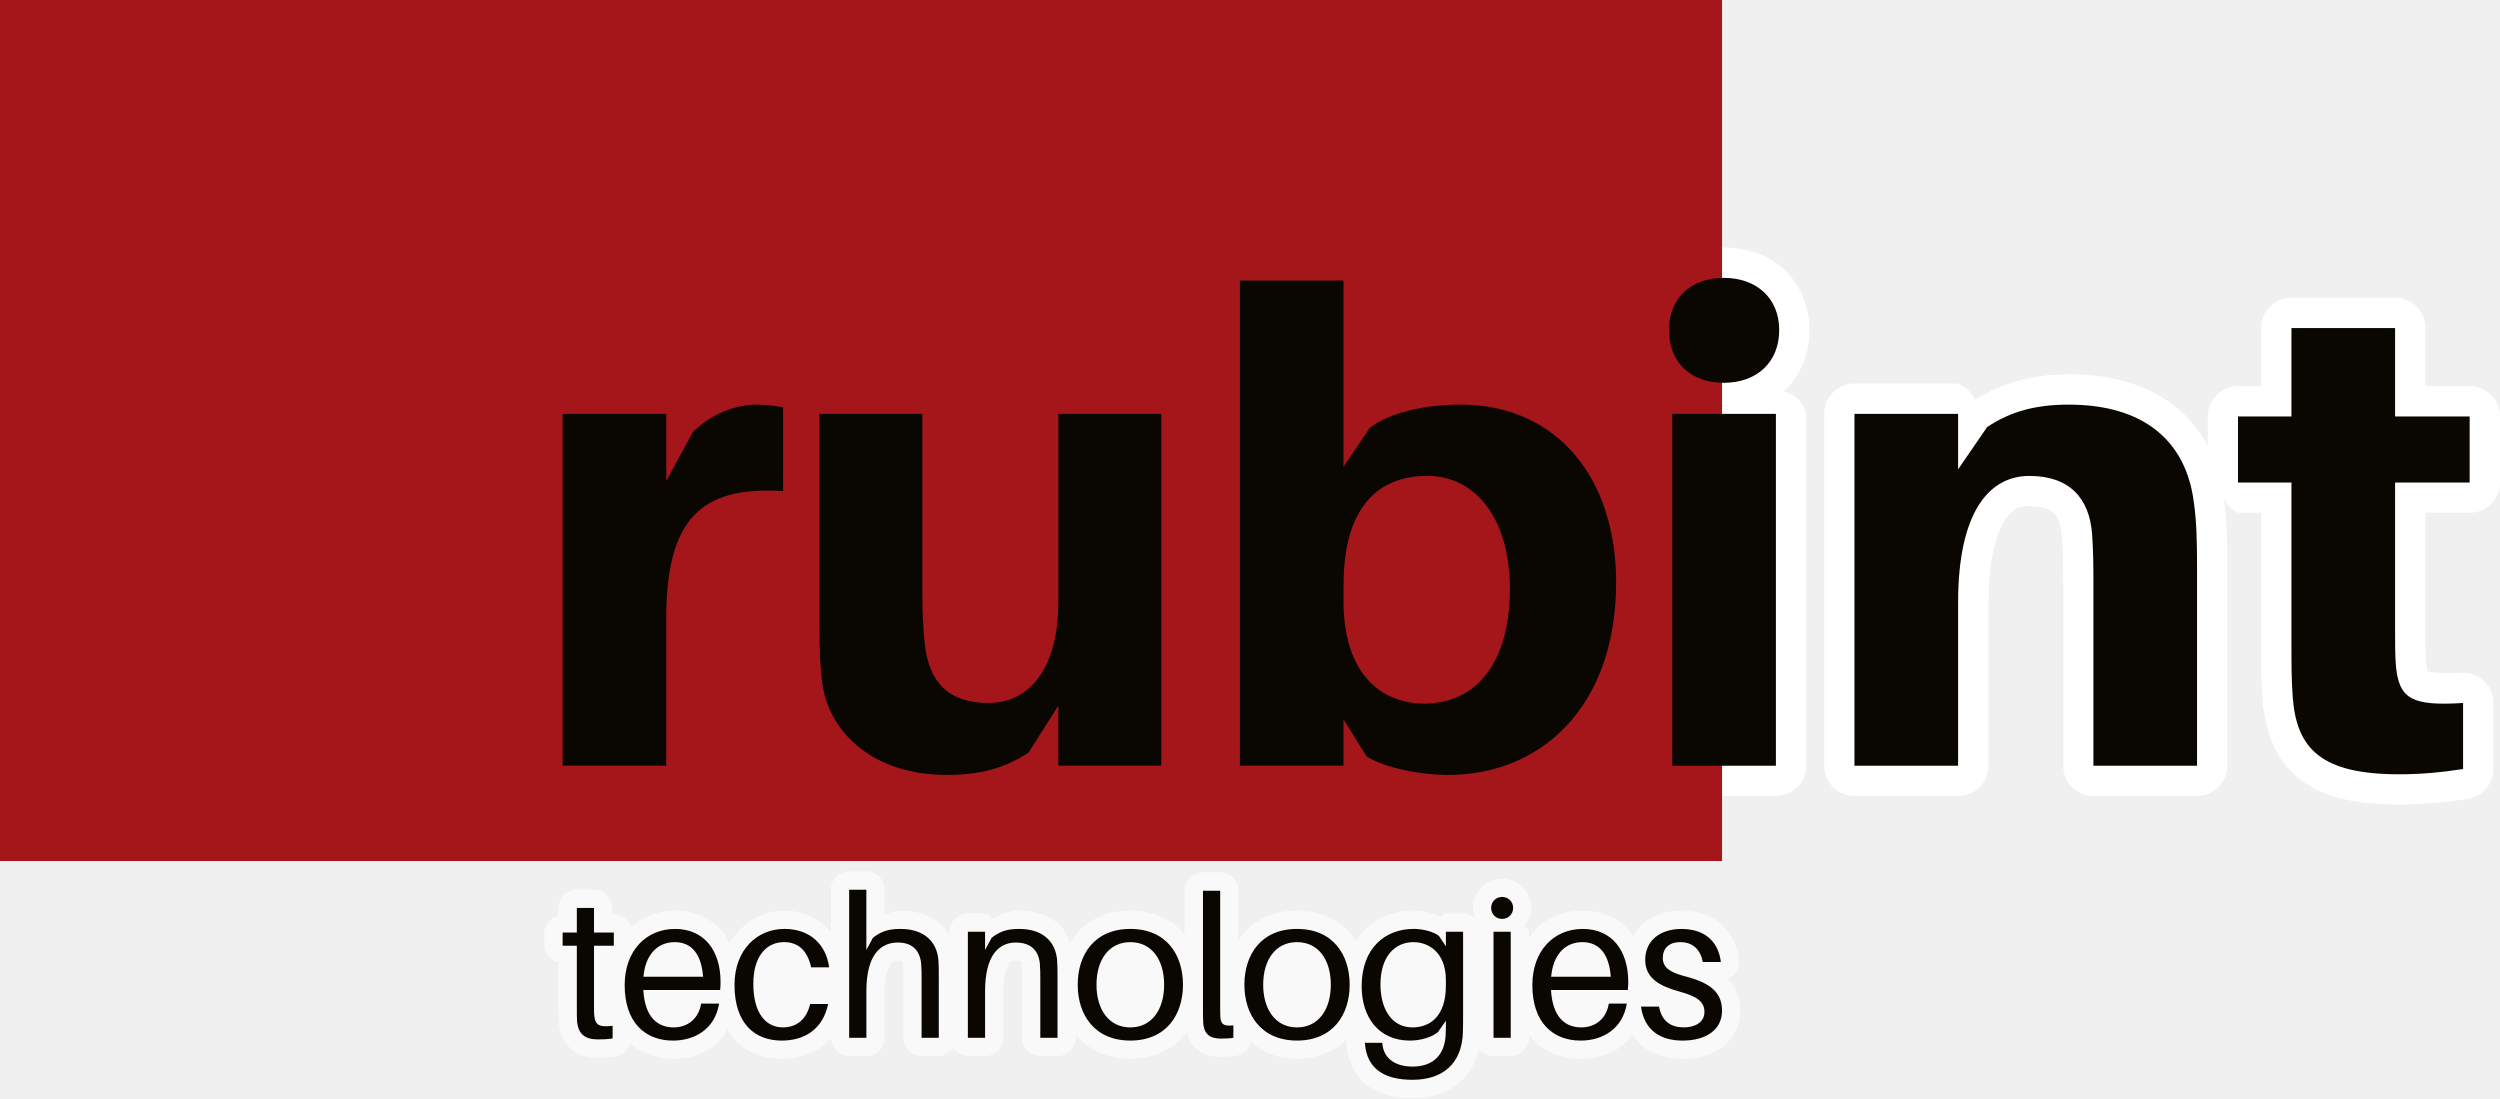
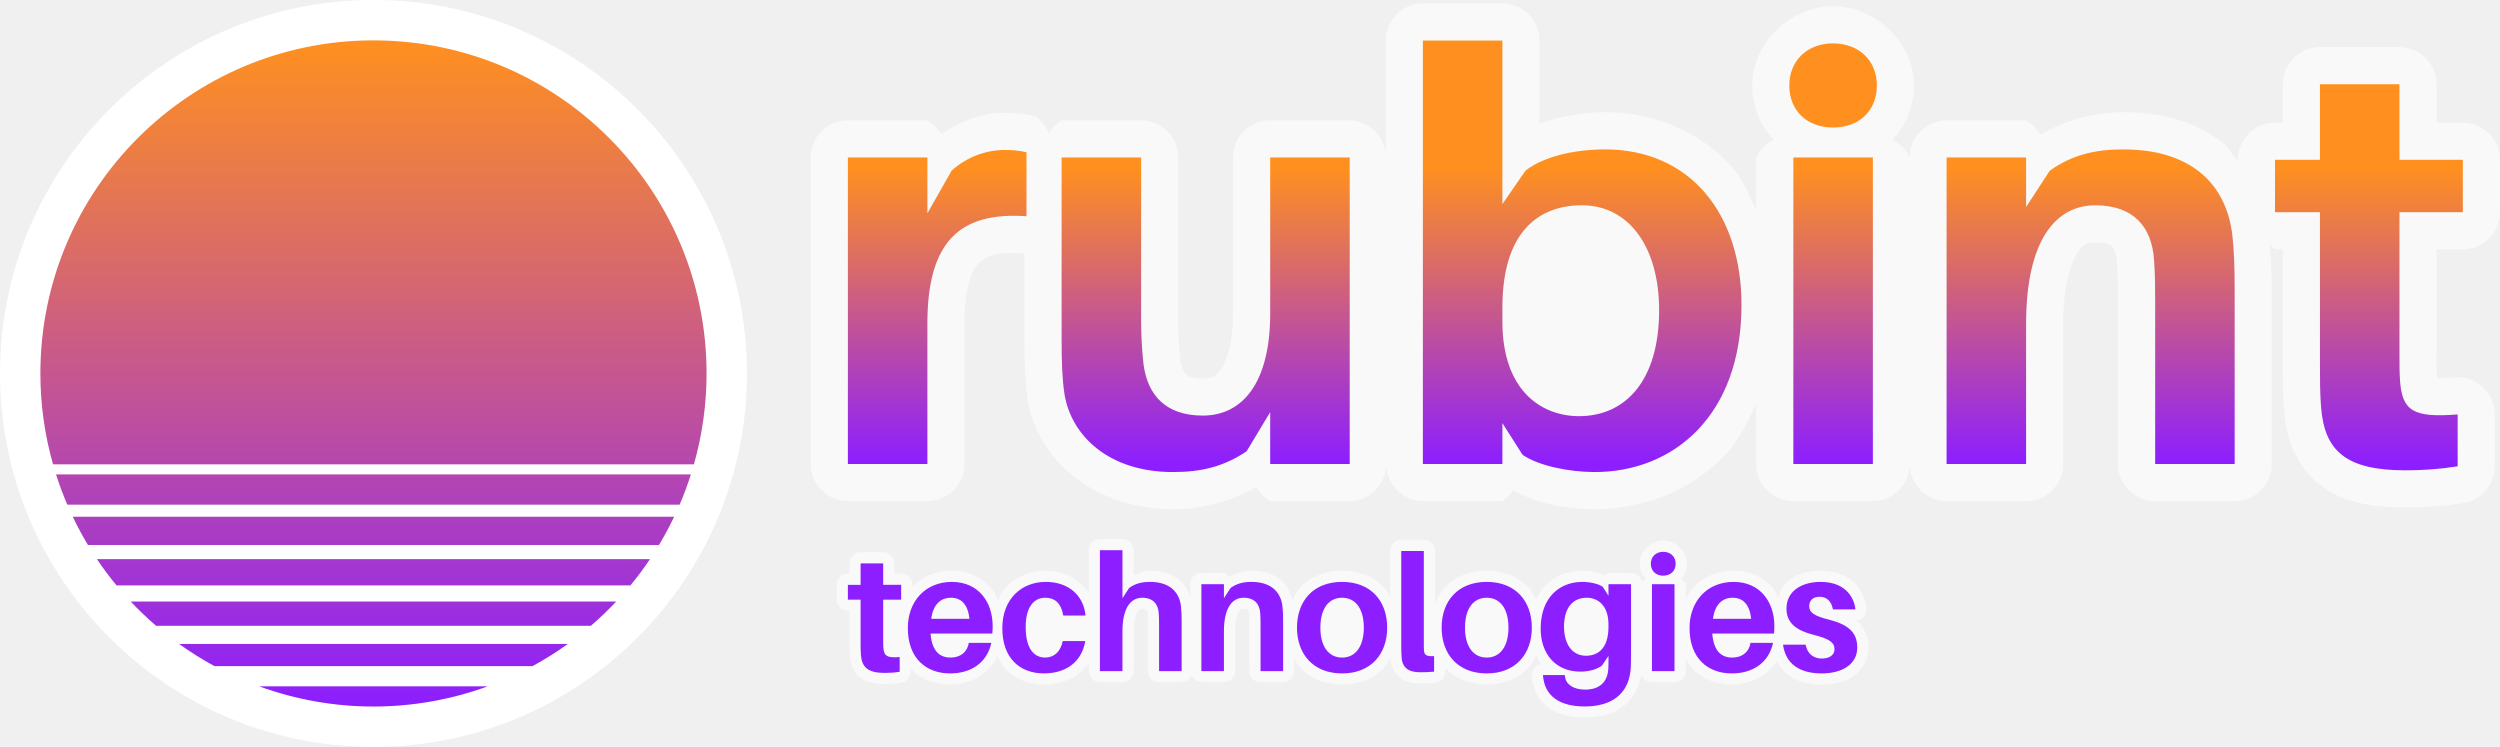
- <svg xmlns="http://www.w3.org/2000/svg" width="115.233mm" height="50.617mm" viewBox="0 0 115.233 50.617" version="1.1" id="svg1" xml:space="preserve">
+ <svg xmlns="http://www.w3.org/2000/svg" xmlns:xlink="http://www.w3.org/1999/xlink" width="123.84mm" height="37mm" viewBox="0 0 123.84 37" version="1.1" id="svg1" xml:space="preserve">
  <defs id="defs1">
+     <rect x="65.435" y="-239.176" width="399.378" height="204.202" id="rect1" />
    <rect x="320.068" y="585.442" width="265.051" height="42.072" id="rect57482" />
    <rect x="276.438" y="273.692" width="364.312" height="151.308" id="rect3509" />
+     <rect x="65.435" y="-239.176" width="399.378" height="204.202" id="rect3" />
+     <linearGradient xlink:href="#linearGradient9" id="linearGradient10" x1="123.758" y1="137.346" x2="123.758" y2="116.368" gradientUnits="userSpaceOnUse" gradientTransform="translate(98.24211,-14.96508)" />
+     <linearGradient id="linearGradient9">
+       <stop style="stop-color:#8c1eff;stop-opacity:1;" offset="0" id="stop9" />
+       <stop style="stop-color:#ff901f;stop-opacity:1;" offset="0.7" id="stop10" />
+     </linearGradient>
+     <linearGradient id="linearGradient13">
+       <stop style="stop-color:#8c1eff;stop-opacity:1;" offset="0" id="stop13" />
+       <stop style="stop-color:#ff901f;stop-opacity:1;" offset="1" id="stop14" />
+     </linearGradient>
+     <linearGradient xlink:href="#linearGradient13" id="linearGradient1" gradientUnits="userSpaceOnUse" gradientTransform="translate(98.24229,-14.96523)" x1="69.805" y1="149.362" x2="69.805" y2="116.362" />
  </defs>
-   <g id="layer1" transform="translate(-47.85691,-123.5448)">
-     <path id="rect4" style="opacity:1;fill:#f9f9f9;fill-opacity:1;stroke-width:0.201" d="m 86.997,163.711 c -0.465,-4e-5 -0.844,0.379 -0.844,0.844 v 1.941 c -0.522,-0.586 -1.262,-0.979 -2.145,-0.979 -1.042,0 -1.963,0.594 -2.535,1.502 -0.078,-0.177 -0.164,-0.355 -0.297,-0.516 -0.514,-0.623 -1.316,-0.987 -2.203,-0.987 -0.767,0 -1.477,0.282 -2.029,0.762 -0.108,-0.342 -0.416,-0.595 -0.793,-0.595 h -0.07 v -0.291 c -3.1e-4,-0.465 -0.379,-0.843 -0.844,-0.843 h -0.793 c -0.465,-4e-5 -0.844,0.379 -0.844,0.843 v 0.367 c -0.357,0.085 -0.632,0.383 -0.654,0.76 a 0.149,0.149 0 0 0 0,0.008 v 0.61 a 0.149,0.149 0 0 0 0,0.008 c 0.022,0.377 0.297,0.675 0.654,0.76 v 2.082 c 0,0.273 -8.38e-4,0.473 0.012,0.658 -3e-6,0.002 -4e-6,0.002 0,0.004 v 0.006 a 0.149,0.149 0 0 0 0,0.006 c 0.034,0.443 0.191,0.912 0.562,1.232 0.368,0.318 0.828,0.404 1.248,0.404 0.246,0 0.514,-0.01 0.805,-0.057 0.327,-0.052 0.577,-0.291 0.668,-0.595 0.551,0.47 1.253,0.707 1.977,0.707 0.649,0 1.313,-0.167 1.867,-0.571 0.283,-0.206 0.488,-0.495 0.664,-0.807 0.084,0.174 0.176,0.348 0.316,0.498 0.57,0.61 1.373,0.879 2.17,0.879 0.688,0 1.358,-0.18 1.899,-0.59 0.137,-0.104 0.259,-0.225 0.371,-0.355 0.016,0.451 0.383,0.816 0.838,0.816 h 0.795 c 0.464,-3.2e-4 0.844,-0.379 0.844,-0.843 v -2.149 c 0,-0.725 0.156,-1.105 0.256,-1.24 0.058,-0.078 0.093,-0.108 0.133,-0.127 0.039,-0.018 0.097,-0.029 0.199,-0.032 0.11,-0.003 0.166,0.009 0.186,0.015 0.007,0.002 0.01,0.003 0.01,0.003 h 5.17e-4 v 5.2e-4 5.1e-4 c 8.03e-4,0.001 0.003,0.005 0.008,0.01 l 5.17e-4,5.2e-4 c 0.004,0.007 0.038,0.059 0.049,0.191 0.015,0.211 0.015,0.385 0.015,0.633 v 2.693 c 3.1e-4,0.465 0.379,0.843 0.844,0.843 h 0.793 a 0.149,0.149 0 0 0 0.006,0 c 0.281,-0.011 0.516,-0.167 0.662,-0.389 0.146,0.222 0.382,0.378 0.664,0.389 a 0.149,0.149 0 0 0 0.006,0 h 0.793 c 0.464,-3.2e-4 0.843,-0.379 0.843,-0.843 v -2.149 c 0,-0.725 0.158,-1.113 0.258,-1.25 0.058,-0.08 0.093,-0.11 0.127,-0.125 0.034,-0.015 0.084,-0.023 0.181,-0.023 0.114,0 0.175,0.013 0.202,0.022 0.027,0.009 0.016,0.005 0.029,0.018 0.002,0.002 0.033,0.039 0.045,0.181 0.015,0.211 0.016,0.384 0.016,0.633 v 2.693 c 3.09e-4,0.464 0.379,0.843 0.843,0.843 h 0.795 c 0.464,-3.2e-4 0.843,-0.379 0.843,-0.843 v -0.157 c 0.015,0.021 0.016,0.041 0.034,0.061 0.561,0.661 1.444,1.068 2.48,1.068 1.036,0 1.92,-0.409 2.48,-1.07 0.06,-0.071 0.078,-0.137 0.117,-0.211 0.081,0.333 0.22,0.649 0.492,0.861 0.369,0.287 0.78,0.328 1.098,0.328 0.21,0 0.449,-0.007 0.697,-0.046 0.341,-0.055 0.595,-0.315 0.674,-0.639 0.545,0.471 1.267,0.777 2.123,0.777 0.952,0 1.762,-0.355 2.324,-0.924 -0.025,0.082 -0.038,0.167 -0.037,0.256 a 0.149,0.149 0 0 0 0,0.014 l 0.01,0.093 c 0.069,0.69 0.377,1.351 0.937,1.778 0.557,0.425 1.275,0.592 2.088,0.592 0.857,0 1.658,-0.237 2.246,-0.779 0.423,-0.39 0.695,-0.914 0.828,-1.504 0.154,0.205 0.387,0.346 0.662,0.346 h 0.793 c 0.465,4e-5 0.844,-0.379 0.844,-0.843 v -0.166 c 0.053,0.083 0.1,0.168 0.17,0.242 0.573,0.611 1.383,0.897 2.205,0.897 0.649,0 1.313,-0.167 1.867,-0.571 0.204,-0.148 0.372,-0.341 0.526,-0.547 0.146,0.221 0.314,0.424 0.521,0.58 0.523,0.394 1.16,0.537 1.791,0.537 0.641,0 1.266,-0.133 1.783,-0.5 0.526,-0.373 0.877,-1.019 0.877,-1.727 0,-0.544 -0.202,-1.075 -0.563,-1.473 0.326,-0.143 0.544,-0.484 0.504,-0.861 a 0.149,0.149 0 0 0 0,-0.002 c -0.069,-0.612 -0.327,-1.206 -0.8,-1.631 -0.474,-0.426 -1.126,-0.641 -1.838,-0.641 -0.652,0 -1.277,0.172 -1.76,0.573 -0.214,0.177 -0.358,0.408 -0.476,0.652 -0.039,-0.082 -0.06,-0.157 -0.127,-0.238 -0.514,-0.623 -1.316,-0.987 -2.203,-0.987 -0.882,0 -1.71,0.348 -2.285,0.973 -0.077,0.084 -0.133,0.178 -0.192,0.271 v -0.271 a 0.149,0.149 0 0 0 -0.02,-0.074 c -0.046,-0.08 -0.124,-0.133 -0.193,-0.193 0.191,-0.233 0.325,-0.514 0.325,-0.83 0,-0.732 -0.623,-1.349 -1.352,-1.349 -0.729,0 -1.351,0.617 -1.351,1.349 0,0.165 0.04,0.322 0.098,0.469 -0.148,-0.129 -0.335,-0.215 -0.545,-0.215 h -0.793 a 0.149,0.149 0 0 0 -0.082,0.023 c -0.059,0.039 -0.101,0.096 -0.148,0.148 -0.415,-0.204 -0.843,-0.301 -1.264,-0.301 -0.82,0 -1.648,0.28 -2.263,0.891 -0.166,0.165 -0.281,0.362 -0.389,0.562 -0.062,-0.131 -0.132,-0.262 -0.238,-0.387 -0.561,-0.661 -1.443,-1.067 -2.478,-1.067 -1.035,0 -1.918,0.405 -2.479,1.067 -0.087,0.103 -0.153,0.216 -0.219,0.328 v -2.313 c 4e-5,-0.465 -0.379,-0.844 -0.844,-0.844 h -0.793 c -0.465,-4e-5 -0.844,0.379 -0.844,0.844 v 2.029 c -0.012,-0.015 -0.013,-0.03 -0.025,-0.045 -0.561,-0.661 -1.443,-1.067 -2.478,-1.067 -1.035,0 -1.919,0.405 -2.48,1.067 -0.126,0.149 -0.218,0.309 -0.297,0.473 -0.106,-0.35 -0.25,-0.69 -0.547,-0.944 -0.474,-0.405 -1.108,-0.596 -1.795,-0.596 -0.447,0 -0.865,0.189 -1.262,0.391 -0.073,-0.092 -0.141,-0.191 -0.246,-0.246 a 0.149,0.149 0 0 0 -0.07,-0.015 h -0.793 c -0.465,3.1e-4 -0.844,0.379 -0.844,0.844 v 0.213 c -0.118,-0.22 -0.265,-0.425 -0.461,-0.592 -0.474,-0.405 -1.108,-0.594 -1.795,-0.594 -0.281,0 -0.514,0.117 -0.732,0.213 v -1.176 c -3.1e-4,-0.464 -0.379,-0.844 -0.844,-0.844 z m 23.334,7.233 c 0.003,0.005 0.005,0.009 0.008,0.013 -0.007,0.004 -0.015,0.007 -0.022,0.012 0.004,-0.009 0.01,-0.016 0.014,-0.025 z" />
-     <path id="path1" style="font-weight:900;font-size:115px;line-height:1.25;font-family:Aileron;-inkscape-font-specification:'Aileron Heavy';white-space:pre;fill:#ffffff;fill-opacity:1;stroke-width:0.265" d="m 127.311,134.955 c -1.049,0 -2.059,0.343 -2.793,1.039 -0.733,0.696 -1.129,1.712 -1.129,2.762 0,1.059 0.389,2.083 1.123,2.785 0.019,0.019 0.049,0.023 0.068,0.041 a 1.396,1.396 0 0 0 -1.039,1.039 v 16.217 a 1.396,1.396 0 0 0 1.396,1.396 h 4.777 a 1.396,1.396 0 0 0 1.396,-1.396 v -16.217 a 1.396,1.396 0 0 0 -1.043,-1.043 c 0.014,-0.013 0.033,-0.017 0.047,-0.029 0.742,-0.697 1.148,-1.724 1.148,-2.793 0,-1.06 -0.411,-2.081 -1.152,-2.771 -0.741,-0.691 -1.752,-1.029 -2.801,-1.029 z m 26.168,2.312 a 1.396,1.396 0 0 0 -1.396,1.396 v 2.682 h -1.068 a 1.396,1.396 0 0 0 -1.396,1.396 v 1.367 c -0.376,-0.71 -0.879,-1.337 -1.51,-1.836 -1.27,-1.005 -2.955,-1.477 -4.883,-1.477 -1.631,0 -3.075,0.383 -4.355,1.184 a 1.396,1.396 0 0 0 -0.756,-0.756 h -4.779 a 1.396,1.396 0 0 0 -1.396,1.396 v 16.217 a 1.396,1.396 0 0 0 1.396,1.396 h 4.779 a 1.396,1.396 0 0 0 1.396,-1.396 v -7.516 c 0,-1.912 0.348,-3.13 0.725,-3.736 0.376,-0.606 0.641,-0.709 1.164,-0.709 0.669,0 0.945,0.152 1.121,0.324 0.176,0.172 0.333,0.474 0.377,1.061 0.056,0.753 0.057,1.539 0.057,2.148 v 8.428 a 1.396,1.396 0 0 0 1.396,1.396 h 4.777 a 1.396,1.396 0 0 0 1.396,-1.396 v -9.158 c 0,-1.303 -0.033,-2.239 -0.164,-3.152 a 1.396,1.396 0 0 0 0.654,0.654 h 1.068 v 6.057 c 0,0.912 -0.001,1.686 0.064,2.568 a 1.396,1.396 0 0 0 0.002,0.004 c 0.107,1.394 0.583,2.771 1.719,3.65 1.136,0.879 2.639,1.168 4.57,1.168 1.116,0 2.14,-0.099 3.166,-0.26 a 1.396,1.396 0 0 0 1.182,-1.379 v -3.043 a 1.396,1.396 0 0 0 -1.484,-1.393 c -1.091,0.068 -1.543,-0.067 -1.543,-0.053 -0.021,-0.069 -0.058,-0.201 -0.08,-0.48 v -0.006 c -0.024,-0.343 -0.027,-0.872 -0.027,-1.416 v -5.418 h 2.043 a 1.396,1.396 0 0 0 1.396,-1.396 v -3.043 a 1.396,1.396 0 0 0 -1.396,-1.396 h -2.043 v -2.682 a 1.396,1.396 0 0 0 -1.396,-1.396 z m -3.123,9.193 c 0.001,0.009 0.001,0.021 0,0.018 -7.5e-4,-0.005 7.5e-4,-0.013 0,-0.018 z" />
-     <rect style="fill:#a4161a;fill-opacity:1;stroke-width:0.265" id="rect2" width="79.375" height="39.688" x="47.857" y="123.545" />
-     <path d="m 82.735,142.194 c -0.943,0 -2.13,0.426 -2.951,1.278 l -1.217,2.252 v -3.104 h -4.777 v 16.218 h 4.777 v -6.785 c 0,-4.594 1.613,-6.116 5.386,-5.872 v -3.864 c -0.365,-0.061 -0.7,-0.122 -1.217,-0.122 z" id="path1085" style="font-weight:900;font-size:115px;line-height:1.25;font-family:Aileron;-inkscape-font-specification:'Aileron Heavy';white-space:pre;fill:#0a0702;stroke-width:0.265" />
-     <path d="m 101.387,142.62 h -4.747 v 8.672 c 0,2.982 -1.278,4.655 -3.225,4.655 -1.856,0 -2.708,-0.974 -2.921,-2.617 -0.091,-0.822 -0.122,-1.704 -0.122,-2.221 v -8.489 h -4.747 v 9.524 c 0,1.308 0.03,2.191 0.152,3.012 0.365,2.221 2.373,4.108 5.72,4.108 1.521,0 2.678,-0.304 3.773,-1.035 l 1.369,-2.16 v 2.769 h 4.747 z" id="path1087" style="font-weight:900;font-size:115px;line-height:1.25;font-family:Aileron;-inkscape-font-specification:'Aileron Heavy';white-space:pre;fill:#0a0702;stroke-width:0.265" />
-     <path d="m 115.17,142.194 c -1.643,0 -3.256,0.365 -4.169,1.065 l -1.217,1.795 v -8.58 h -4.777 v 22.364 h 4.777 v -2.13 l 1.065,1.704 c 0.822,0.517 2.434,0.852 3.773,0.852 4.169,0 7.728,-3.043 7.728,-8.885 0,-4.777 -2.708,-8.185 -7.181,-8.185 z m -1.673,13.783 c -1.826,0 -3.712,-1.217 -3.712,-4.716 V 150.531 c 0,-3.712 1.673,-5.051 3.864,-5.051 2.252,0 3.803,2.008 3.803,5.203 0,3.53 -1.643,5.294 -3.956,5.294 z" id="path1089" style="font-weight:900;font-size:115px;line-height:1.25;font-family:Aileron;-inkscape-font-specification:'Aileron Heavy';white-space:pre;fill:#0a0702;stroke-width:0.265" />
-     <path id="path1091" style="font-weight:900;font-size:115px;line-height:1.25;font-family:Aileron;-inkscape-font-specification:'Aileron Heavy';white-space:pre;fill:#0a0702;stroke-width:0.265" d="m 127.31,136.352 c -1.521,0 -2.525,0.943 -2.525,2.404 0,1.491 1.004,2.434 2.525,2.434 1.521,0 2.556,-0.943 2.556,-2.434 0,-1.46 -1.035,-2.404 -2.556,-2.404 z m 26.167,2.313 v 4.077 h -2.464 v 3.043 h 2.464 v 7.455 c 0,0.913 8e-5,1.643 0.061,2.464 0.183,2.373 1.338,3.53 4.898,3.53 1.035,0 1.978,-0.091 2.952,-0.243 v -3.043 c -2.434,0.152 -2.982,-0.213 -3.104,-1.826 -0.03,-0.426 -0.03,-0.974 -0.03,-1.521 v -6.816 h 3.438 v -3.043 h -3.438 v -4.077 z m -10.254,3.53 c -1.521,0 -2.678,0.304 -3.773,1.035 l -1.338,1.948 v -2.556 h -4.777 v 16.218 h 4.777 v -7.516 c 0,-4.138 1.4,-5.842 3.286,-5.842 1.856,0 2.769,1.035 2.89,2.678 0.061,0.822 0.061,1.643 0.061,2.252 v 8.428 h 4.777 v -9.159 c 0,-1.308 -0.03,-2.191 -0.152,-3.012 -0.365,-2.83 -2.343,-4.473 -5.751,-4.473 z m -18.286,0.426 v 16.218 h 4.777 v -16.218 z" />
-     <path id="path1122" style="font-size:14px;line-height:1.25;font-family:Aileron;-inkscape-font-specification:Aileron;white-space:pre;fill:#0a0702;stroke-width:0.659" d="m 86.998,164.555 v 6.825 h 0.793 v -2.149 c 0,-1.669 0.646,-2.223 1.411,-2.241 0.756,-0.018 1.07,0.424 1.116,0.996 0.018,0.249 0.018,0.452 0.018,0.701 v 2.693 h 0.793 v -2.749 c 0,-0.397 3.13e-4,-0.59 -0.018,-0.839 -0.074,-0.858 -0.674,-1.43 -1.744,-1.43 -0.498,0 -0.858,0.083 -1.273,0.406 l -0.304,0.563 v -2.777 z m 16.308,0.046 v 5.405 c 0,0.267 -2.2e-4,0.479 0.009,0.645 0.028,0.618 0.369,0.766 0.83,0.766 0.184,0 0.387,-0.009 0.562,-0.037 v -0.572 c -0.434,0.046 -0.581,-0.055 -0.599,-0.369 -0.009,-0.157 -0.009,-0.314 -0.009,-0.461 v -5.377 z m 13.789,0.286 c -0.286,0 -0.507,0.221 -0.507,0.507 0,0.286 0.222,0.507 0.507,0.507 0.286,0 0.507,-0.222 0.507,-0.507 0,-0.286 -0.221,-0.507 -0.507,-0.507 z m -42.65,0.507 v 1.135 h -0.655 v 0.609 h 0.655 v 2.85 c 0,0.277 1.02e-4,0.48 0.009,0.609 0.046,0.609 0.36,0.858 0.968,0.858 0.221,0 0.443,-0.009 0.673,-0.046 v -0.581 c -0.618,0.074 -0.812,-0.028 -0.849,-0.498 -0.009,-0.129 -0.009,-0.212 -0.009,-0.378 V 167.138 h 0.913 v -0.609 h -0.913 v -1.135 z m 4.529,0.968 c -1.337,0 -2.324,1.006 -2.324,2.592 0,1.725 0.95,2.555 2.223,2.555 1.005,0 1.937,-0.526 2.131,-1.706 h -0.83 c -0.111,0.701 -0.627,1.098 -1.263,1.098 -0.719,0 -1.328,-0.434 -1.402,-1.725 h 3.542 c 0.018,-0.175 0.018,-0.304 0.018,-0.378 0,-1.43 -0.747,-2.436 -2.093,-2.436 z m 5.036,0 c -1.227,0 -2.297,0.932 -2.297,2.583 0,1.789 0.941,2.564 2.177,2.564 1.088,0 1.9,-0.553 2.14,-1.688 h -0.83 c -0.166,0.71 -0.618,1.079 -1.264,1.079 -0.729,0 -1.356,-0.59 -1.356,-2.011 0,-1.319 0.646,-1.919 1.411,-1.919 0.655,0 1.079,0.378 1.255,1.162 h 0.83 c -0.148,-1.07 -0.895,-1.771 -2.066,-1.771 z m 10.829,0 c -0.498,0 -0.858,0.083 -1.273,0.406 l -0.304,0.563 v -0.84 h -0.793 v 4.889 h 0.793 v -2.149 c 0,-1.669 0.646,-2.241 1.411,-2.241 0.756,0 1.07,0.424 1.116,0.996 0.018,0.249 0.019,0.452 0.019,0.701 v 2.693 h 0.793 v -2.749 c 0,-0.397 -2.04e-4,-0.59 -0.019,-0.839 -0.074,-0.858 -0.673,-1.43 -1.743,-1.43 z m 5.119,0 c -1.66,0 -2.426,1.19 -2.426,2.573 0,1.374 0.766,2.573 2.426,2.573 1.66,0 2.426,-1.199 2.426,-2.573 0,-1.384 -0.765,-2.573 -2.426,-2.573 z m 7.683,0 c -1.66,0 -2.426,1.19 -2.426,2.573 0,1.374 0.766,2.573 2.426,2.573 1.66,0 2.426,-1.199 2.426,-2.573 0,-1.384 -0.765,-2.573 -2.426,-2.573 z m 5.368,0 c -1.264,0 -2.389,0.84 -2.389,2.647 0,1.43 0.793,2.5 2.223,2.5 0.498,0 1.015,-0.157 1.291,-0.388 l 0.369,-0.526 v 0.083 c 0,0.148 2.1e-4,0.304 -0.009,0.535 -0.037,0.941 -0.563,1.494 -1.531,1.494 -0.839,0 -1.319,-0.415 -1.383,-1.014 l -0.009,-0.083 h -0.803 l 0.009,0.092 c 0.101,1.033 0.793,1.614 2.186,1.614 1.411,0 2.278,-0.756 2.324,-2.186 0.009,-0.267 0.009,-0.645 0.009,-0.95 v -3.69 h -0.793 v 0.673 l -0.322,-0.48 c -0.249,-0.203 -0.766,-0.323 -1.171,-0.323 z m 7.803,0 c -1.337,0 -2.324,1.006 -2.324,2.592 0,1.725 0.95,2.555 2.223,2.555 1.005,0 1.937,-0.526 2.131,-1.706 h -0.83 c -0.111,0.701 -0.627,1.098 -1.263,1.098 -0.719,0 -1.328,-0.434 -1.402,-1.725 h 3.542 c 0.018,-0.175 0.019,-0.304 0.019,-0.378 0,-1.43 -0.747,-2.436 -2.094,-2.436 z m 4.566,0 c -1.005,0 -1.688,0.535 -1.688,1.43 0,0.858 0.701,1.217 1.577,1.457 0.821,0.221 1.153,0.471 1.153,0.941 0,0.47 -0.425,0.71 -0.95,0.71 -0.563,0 -1.014,-0.249 -1.144,-0.959 h -0.83 c 0.148,1.107 0.913,1.568 1.918,1.568 1.033,0 1.817,-0.461 1.817,-1.383 0,-0.83 -0.535,-1.273 -1.66,-1.568 -0.664,-0.175 -1.07,-0.368 -1.07,-0.857 0,-0.424 0.258,-0.729 0.812,-0.729 0.572,0 0.922,0.342 1.033,0.914 h 0.83 c -0.101,-0.895 -0.701,-1.522 -1.799,-1.522 z m -8.68,0.129 v 4.889 h 0.793 v -4.889 z m -37.743,0.48 c 0.802,0 1.236,0.581 1.309,1.596 h -2.749 c 0.092,-1.042 0.664,-1.596 1.439,-1.596 z m 21.002,0 c 0.987,0 1.559,0.812 1.559,1.965 0,1.144 -0.572,1.965 -1.559,1.965 -0.987,0 -1.559,-0.821 -1.559,-1.965 0,-1.153 0.572,-1.965 1.559,-1.965 z m 7.683,0 c 0.987,0 1.559,0.812 1.559,1.965 0,1.144 -0.572,1.965 -1.559,1.965 -0.987,0 -1.559,-0.821 -1.559,-1.965 0,-1.153 0.572,-1.965 1.559,-1.965 z m 5.368,0 c 0.701,0 1.494,0.48 1.494,1.744 v 0.268 c 0,1.402 -0.729,1.918 -1.54,1.918 -0.978,0 -1.475,-0.876 -1.475,-1.983 0,-1.282 0.664,-1.947 1.522,-1.947 z m 7.785,0 c 0.802,0 1.236,0.581 1.31,1.596 h -2.749 c 0.092,-1.042 0.664,-1.596 1.439,-1.596 z" />
+   <g id="layer1" transform="translate(-149.5467,-99.39646)">
+     <path d="m 220.029,99.563 c -1.016,3.7e-4 -1.839,0.824 -1.84,1.84 v 5.739 c -0.029,-0.974 -0.811,-1.757 -1.785,-1.785 h -3.938 c -1.016,3.7e-4 -1.839,0.824 -1.84,1.84 v 7.734 c 0,1.467 -0.317,2.355 -0.596,2.75 -0.279,0.396 -0.427,0.463 -0.904,0.463 -0.578,0 -0.735,-0.118 -0.83,-0.205 -0.094,-0.087 -0.221,-0.271 -0.283,-0.754 v -5.2e-4 -5.2e-4 -5.1e-4 -5.2e-4 c -0.072,-0.663 -0.1,-1.443 -0.1,-1.852 v -8.135 c -3.7e-4,-1.016 -0.824,-1.839 -1.84,-1.84 h -3.94 c -0.263,0.157 -0.482,0.376 -0.639,0.639 -0.131,-0.338 -0.359,-0.631 -0.656,-0.84 -0.502,-0.126 -1.023,-0.17 -1.559,-0.17 -1.078,0 -2.141,0.403 -3.111,1.057 -0.163,-0.286 -0.4,-0.523 -0.686,-0.686 h -3.937 c -1.016,8e-5 -1.84,0.824 -1.84,1.84 v 15.184 c 8e-5,1.016 0.824,1.84 1.84,1.84 h 3.937 c 1.016,-3.7e-4 1.84,-0.824 1.84,-1.84 v -6.963 c 0,-1.796 0.376,-2.649 0.707,-2.992 0.332,-0.343 0.886,-0.574 2.236,-0.481 0.009,-0.003 0.018,-0.006 0.027,-0.009 v 4.225 c 0,1.256 0.029,2.134 0.162,3.037 0.001,0.01 0.002,0.019 0.004,0.029 0.491,2.984 3.351,5.395 7.182,5.395 1.49,0 2.872,-0.384 4.135,-1.09 0.164,0.288 0.402,0.526 0.689,0.689 h 3.938 c 0.995,-0.015 1.798,-0.818 1.812,-1.813 0.015,0.995 0.817,1.798 1.812,1.813 h 3.94 c 0.213,-0.139 0.396,-0.322 0.535,-0.535 1.29,0.7 2.673,0.936 4.031,0.936 2.394,0 4.735,-0.883 6.432,-2.648 0.675,-0.702 1.141,-1.625 1.575,-2.569 v 2.977 c 8e-5,1.016 0.824,1.84 1.84,1.84 h 3.939 c 1.005,-0.008 1.818,-0.821 1.826,-1.826 0.008,1.005 0.821,1.818 1.826,1.826 h 3.939 c 1.016,-3.7e-4 1.84,-0.824 1.84,-1.84 v -6.936 c 0,-1.892 0.37,-3.018 0.696,-3.513 0.325,-0.496 0.465,-0.526 0.89,-0.526 0.608,0 0.749,0.126 0.833,0.209 0.084,0.083 0.207,0.273 0.242,0.765 v 0.006 c 0.051,0.686 0.053,1.346 0.053,1.975 v 8.019 c 8e-5,1.016 0.824,1.84 1.84,1.84 h 3.939 c 1.016,-3.7e-4 1.84,-0.824 1.84,-1.84 v -8.562 c 0,-0.985 -0.045,-1.641 -0.1,-2.328 0.077,0.094 0.164,0.181 0.258,0.258 h 0.387 v 5.638 c 0,0.853 -0.002,1.564 0.062,2.344 0.108,1.348 0.598,2.765 1.746,3.662 1.147,0.897 2.582,1.143 4.254,1.143 0.963,0 1.903,-0.064 2.891,-0.223 0.891,-0.144 1.547,-0.914 1.547,-1.816 v -2.57 c -5e-4,-1.072 -0.913,-1.917 -1.982,-1.834 -0.767,0.06 -0.843,0.011 -0.875,0.031 -0.021,-0.307 -0.025,-0.689 -0.025,-1.193 v -5.182 h 1.301 c 1.016,-3.7e-4 1.84,-0.824 1.84,-1.84 v -2.596 c -3.7e-4,-1.016 -0.824,-1.839 -1.84,-1.84 h -1.301 v -1.9 c -9e-5,-1.016 -0.824,-1.84 -1.84,-1.84 h -3.937 c -1.016,3.7e-4 -1.84,0.824 -1.84,1.84 v 1.9 h -0.387 c -1.016,3.7e-4 -1.839,0.824 -1.84,1.84 v 0.08 c -0.245,-0.297 -0.419,-0.651 -0.722,-0.896 -1.305,-1.054 -3.027,-1.539 -4.943,-1.539 -1.468,0 -2.857,0.385 -4.116,1.109 -0.166,-0.297 -0.412,-0.543 -0.709,-0.709 h -3.939 c -1.005,0.008 -1.818,0.821 -1.826,1.826 -0.181,-0.376 -0.484,-0.678 -0.859,-0.859 0.678,-0.718 1.072,-1.697 1.072,-2.695 0,-2.111 -1.907,-3.922 -4.008,-3.922 -2.101,0 -4.01,1.809 -4.01,3.922 0,0.999 0.395,1.978 1.072,2.695 -0.383,0.182 -0.691,0.49 -0.873,0.873 v 2.613 c -0.329,-0.706 -0.616,-1.444 -1.114,-2.031 -1.499,-1.767 -3.787,-2.823 -6.379,-2.823 -1.129,0 -2.211,0.206 -3.24,0.563 v -4.116 c -3.7e-4,-1.016 -0.824,-1.839 -1.84,-1.84 z" style="fill:#f9f9f9;fill-opacity:1;stroke-width:0.265" id="path6" />
+     <path d="m 204.031,126.096 c -0.306,4.8e-4 -0.554,0.249 -0.554,0.554 v 2.127 c -0.432,-0.659 -1.184,-1.112 -2.125,-1.112 -0.72,0 -1.412,0.256 -1.914,0.758 -0.196,0.196 -0.336,0.445 -0.459,0.703 -0.093,-0.217 -0.193,-0.433 -0.35,-0.618 -0.441,-0.517 -1.124,-0.844 -1.925,-0.844 -0.78,0 -1.476,0.292 -1.963,0.793 v -0.093 c -1.8e-4,-0.306 -0.249,-0.555 -0.554,-0.555 h -0.336 v -0.506 c -4.9e-4,-0.306 -0.249,-0.554 -0.555,-0.554 h -1.117 c -0.306,4.8e-4 -0.554,0.249 -0.554,0.554 v 0.506 h -0.076 c -0.306,1.8e-4 -0.555,0.249 -0.555,0.555 v 0.738 c 1.8e-4,0.306 0.249,0.555 0.555,0.555 h 0.076 v 1.566 c 0,0.242 -9.9e-4,0.445 0.018,0.67 0.031,0.389 0.173,0.799 0.508,1.06 0.334,0.261 0.751,0.33 1.228,0.33 0.275,0 0.542,-0.017 0.824,-0.062 0.269,-0.044 0.467,-0.277 0.467,-0.549 v -0.176 c 0.017,0.032 0.036,0.065 0.065,0.093 0.495,0.491 1.176,0.717 1.883,0.717 1.003,0 1.905,-0.519 2.344,-1.407 0.114,0.251 0.242,0.492 0.429,0.682 0.485,0.491 1.161,0.725 1.866,0.725 0.632,0 1.225,-0.161 1.696,-0.516 0.208,-0.156 0.383,-0.352 0.527,-0.574 v 0.422 c 5e-4,0.306 0.249,0.554 0.554,0.554 h 1.117 c 0.306,-1.8e-4 0.555,-0.249 0.555,-0.554 v -1.967 c 0,-0.533 0.106,-0.847 0.191,-0.977 0.044,-0.068 0.076,-0.099 0.105,-0.115 0.03,-0.016 0.064,-0.019 0.125,-0.02 0.079,8.2e-4 0.128,0.01 0.158,0.02 0.03,0.01 0.041,0.02 0.051,0.029 0.017,0.016 0.047,0.06 0.057,0.193 v 0.002 c -2e-5,6.9e-4 -2e-5,0.001 0,0.002 0.014,0.193 0.015,0.377 0.015,0.557 v 2.275 c 4.9e-4,0.306 0.249,0.554 0.555,0.554 h 1.117 c 5.2e-4,1e-5 0.001,1e-5 0.002,0 0.225,-0.012 0.412,-0.158 0.488,-0.359 0.076,0.201 0.263,0.347 0.488,0.359 6.9e-4,2e-5 0.001,2e-5 0.002,0 h 1.117 c 0.306,-4.9e-4 0.554,-0.249 0.554,-0.554 v -1.967 c 0,-0.533 0.106,-0.85 0.192,-0.98 0.045,-0.069 0.075,-0.1 0.103,-0.115 0.028,-0.015 0.061,-0.018 0.121,-0.018 0.084,0 0.135,0.009 0.164,0.019 0.03,0.01 0.039,0.02 0.051,0.032 0.017,0.016 0.047,0.06 0.057,0.193 v 0.002 c -2e-5,6.9e-4 -2e-5,10e-4 0,0.002 0.014,0.193 0.015,0.378 0.015,0.557 v 2.275 c 4.9e-4,0.306 0.249,0.554 0.554,0.554 h 1.117 c 0.306,-1.8e-4 0.554,-0.249 0.554,-0.554 v -0.641 c 0.086,0.172 0.175,0.344 0.311,0.488 0.49,0.522 1.217,0.821 2.059,0.821 0.841,0 1.568,-0.298 2.059,-0.821 0.146,-0.156 0.242,-0.342 0.334,-0.529 1.4e-4,0.002 -1.6e-4,0.004 0,0.006 v 0.002 c 0.019,0.391 0.181,0.775 0.481,1.002 0.299,0.227 0.653,0.283 0.996,0.283 0.261,0 0.501,-0.005 0.748,-0.033 0.281,-0.031 0.494,-0.27 0.494,-0.553 v -0.172 c 0.49,0.518 1.214,0.815 2.053,0.815 0.841,0 1.568,-0.298 2.059,-0.821 0.171,-0.182 0.281,-0.403 0.384,-0.623 0.072,0.153 0.152,0.301 0.254,0.436 -0.281,0.046 -0.488,0.299 -0.465,0.59 l 0.008,0.078 c -6e-5,0.001 -6e-5,0.002 0,0.004 0.061,0.6 0.348,1.142 0.823,1.485 0.473,0.342 1.086,0.486 1.795,0.486 0.768,0 1.465,-0.182 1.988,-0.619 0.438,-0.366 0.714,-0.9 0.81,-1.525 0.069,0.228 0.279,0.396 0.529,0.396 h 1.117 c 0.306,-1.8e-4 0.555,-0.249 0.555,-0.554 v -0.662 c 0.109,0.226 0.232,0.442 0.404,0.613 0.495,0.491 1.176,0.717 1.883,0.717 0.914,0 1.76,-0.42 2.239,-1.166 0.143,0.282 0.325,0.537 0.578,0.717 0.453,0.322 1.017,0.45 1.62,0.45 0.572,0 1.12,-0.114 1.566,-0.412 0.449,-0.299 0.762,-0.827 0.762,-1.43 0,-0.519 -0.202,-0.997 -0.551,-1.312 -0.015,-0.013 -0.031,-0.018 -0.047,-0.026 0.31,-0.027 0.543,-0.303 0.504,-0.617 -0.063,-0.511 -0.297,-0.993 -0.697,-1.33 -0.4,-0.338 -0.943,-0.516 -1.561,-0.516 -0.604,0 -1.154,0.145 -1.578,0.469 -0.276,0.212 -0.444,0.519 -0.549,0.853 -0.076,-0.164 -0.148,-0.334 -0.271,-0.479 -0.441,-0.517 -1.125,-0.844 -1.926,-0.844 -0.795,0 -1.504,0.302 -1.992,0.821 -0.165,0.175 -0.279,0.386 -0.382,0.602 v -0.754 c -2.4e-4,-0.005 -0.002,-0.011 -0.004,-0.015 -0.049,-0.107 -0.134,-0.191 -0.236,-0.248 0.18,-0.205 0.297,-0.47 0.297,-0.748 0,-0.619 -0.553,-1.146 -1.17,-1.146 -0.617,0 -1.17,0.527 -1.17,1.146 0,0.278 0.117,0.543 0.297,0.748 -0.072,0.041 -0.13,0.097 -0.178,0.164 -0.047,-0.258 -0.273,-0.455 -0.545,-0.455 h -1.117 c -0.007,1.2e-4 -0.013,0.002 -0.019,0.006 -0.055,0.036 -0.101,0.084 -0.141,0.137 -0.365,-0.192 -0.755,-0.256 -1.135,-0.256 -0.68,0 -1.352,0.237 -1.844,0.736 -0.192,0.195 -0.328,0.444 -0.448,0.705 -0.104,-0.222 -0.214,-0.444 -0.387,-0.627 -0.491,-0.521 -1.219,-0.815 -2.059,-0.815 -0.84,0 -1.567,0.294 -2.058,0.815 -0.23,0.244 -0.388,0.537 -0.504,0.853 v -2.644 c -1.9e-4,-0.306 -0.249,-0.555 -0.555,-0.555 h -1.117 c -0.306,4.9e-4 -0.554,0.249 -0.554,0.555 v 2.291 c -0.087,-0.176 -0.178,-0.353 -0.316,-0.5 -0.491,-0.521 -1.219,-0.815 -2.059,-0.815 -0.84,0 -1.568,0.294 -2.059,0.815 -0.18,0.19 -0.301,0.419 -0.408,0.654 -0.09,-0.4 -0.277,-0.771 -0.595,-1.027 -0.378,-0.304 -0.875,-0.442 -1.424,-0.442 -0.408,0 -0.782,0.135 -1.131,0.328 -0.053,-0.089 -0.126,-0.163 -0.219,-0.211 -0.005,-0.003 -0.011,-0.004 -0.018,-0.004 H 209.059 c -0.306,1.8e-4 -0.555,0.248 -0.555,0.554 v 0.639 c -0.104,-0.338 -0.289,-0.643 -0.564,-0.865 -0.378,-0.304 -0.875,-0.442 -1.424,-0.442 -0.298,0 -0.555,0.13 -0.812,0.233 v -1.248 c -4.9e-4,-0.306 -0.249,-0.554 -0.555,-0.554 z" style="fill:#f9f9f9;fill-opacity:1;stroke-width:0.265" id="path7" />
+     <circle style="fill:#ffffff;fill-opacity:1;stroke-width:0.294" id="circle7" cx="168.047" cy="117.896" r="18.5" />
+     <path id="path8" style="font-weight:bold;font-family:Aileron;-inkscape-font-specification:'Aileron Bold';white-space:pre;fill:url(#linearGradient10);stroke-width:2.378" d="m 220.03,101.403 v 20.978 h 3.939 v -2.026 l 0.999,1.569 c 0.771,0.542 2.312,0.856 3.568,0.856 3.91,0 7.278,-2.797 7.278,-8.277 0,-4.481 -2.512,-7.706 -6.764,-7.706 -1.541,0 -3.083,0.371 -3.939,1.056 l -1.142,1.655 v -8.105 z m 20.321,0.143 c -1.284,0 -2.169,0.856 -2.169,2.084 0,1.256 0.885,2.084 2.169,2.084 1.284,0 2.169,-0.828 2.169,-2.084 0,-1.227 -0.885,-2.084 -2.169,-2.084 z m 24.117,2.026 v 3.739 h -2.226 v 2.597 h 2.226 v 7.478 c 0,0.856 2.6e-4,1.512 0.057,2.197 0.171,2.141 1.227,3.111 4.167,3.111 0.885,0 1.712,-0.057 2.597,-0.199 v -2.569 c -2.198,0.171 -2.74,-0.171 -2.854,-1.655 -0.029,-0.4 -0.028,-0.828 -0.028,-1.342 v -7.021 h 3.139 v -2.597 h -3.139 v -3.739 z m -9.732,3.225 c -1.456,0 -2.569,0.286 -3.654,1.056 l -1.17,1.798 v -2.454 h -3.939 v 15.184 h 3.939 v -6.936 c 0,-4.224 1.513,-5.879 3.425,-5.879 1.912,0 2.797,1.084 2.911,2.683 0.057,0.771 0.057,1.484 0.057,2.112 v 8.02 h 3.938 v -8.562 c 0,-1.227 -0.029,-1.998 -0.114,-2.768 -0.314,-2.654 -2.169,-4.253 -5.394,-4.253 z m -55.455,0.029 c -0.856,0 -1.855,0.342 -2.597,1.027 l -1.198,2.112 v -2.768 h -3.939 v 15.184 h 3.939 v -6.964 c 0,-4.081 1.627,-5.537 4.909,-5.309 v -3.168 c -0.342,-0.086 -0.656,-0.114 -1.113,-0.114 z m 2.854,0.371 v 8.962 c 0,1.227 0.028,1.998 0.143,2.768 0.342,2.083 2.227,3.853 5.366,3.853 1.456,0 2.54,-0.285 3.653,-1.027 l 1.17,-1.941 v 2.569 h 3.939 v -15.184 h -3.939 v 7.734 c 0,3.425 -1.369,5.052 -3.339,5.052 -1.827,0 -2.74,-0.999 -2.94,-2.569 -0.086,-0.771 -0.114,-1.598 -0.114,-2.084 v -8.134 z m 36.247,0 v 15.184 h 3.939 v -15.184 z m -10.474,2.369 c 2.34,0 3.825,2.084 3.825,5.195 0,3.511 -1.684,5.251 -3.967,5.251 -1.827,0 -3.796,-1.227 -3.796,-4.681 v -0.714 c 0,-3.71 1.77,-5.051 3.939,-5.051 z m -23.877,17.084 v 5.991 h 1.117 V 130.674 c 0,-1.198 0.429,-1.66 0.972,-1.668 0.542,0 0.793,0.308 0.826,0.761 0.016,0.219 0.017,0.421 0.017,0.599 v 2.275 h 1.117 v -2.429 c 0,-0.348 -0.008,-0.567 -0.033,-0.785 -0.089,-0.753 -0.615,-1.206 -1.53,-1.206 -0.413,0 -0.728,0.081 -1.036,0.299 l -0.332,0.51 v -2.38 z m 14.928,0.04 v 4.567 c 0,0.283 3.4e-4,0.486 0.017,0.68 0.024,0.559 0.372,0.761 0.923,0.761 0.251,0 0.469,-0.008 0.688,-0.032 v -0.769 c -0.381,0.024 -0.477,-0.049 -0.502,-0.267 -0.008,-0.113 -0.008,-0.226 -0.008,-0.396 l -5.1e-4,-4.542 z m 12.978,0.041 c -0.364,0 -0.615,0.243 -0.615,0.591 0,0.356 0.251,0.591 0.615,0.591 0.364,0 0.615,-0.235 0.615,-0.591 0,-0.348 -0.251,-0.591 -0.615,-0.591 z m -39.759,0.575 v 1.061 h -0.631 v 0.736 h 0.631 v 2.121 c 0,0.243 -1.7e-4,0.429 0.016,0.623 0.049,0.607 0.348,0.883 1.182,0.883 0.251,0 0.486,-0.016 0.737,-0.057 v -0.729 c -0.623,0.049 -0.777,-0.048 -0.809,-0.469 -0.008,-0.113 -0.008,-0.235 -0.008,-0.381 v -1.992 h 0.89 v -0.736 h -0.89 v -1.061 z m 4.525,0.915 c -1.32,0 -2.186,0.963 -2.186,2.283 0,1.514 0.915,2.251 2.097,2.251 1.012,0 1.822,-0.51 2.04,-1.514 h -1.117 c -0.073,0.461 -0.421,0.729 -0.899,0.729 -0.518,0 -0.923,-0.283 -0.996,-1.19 h 3.06 c 0.016,-0.146 0.016,-0.275 0.016,-0.38 0,-1.174 -0.696,-2.178 -2.016,-2.178 z m 4.647,0 c -1.182,0 -2.153,0.826 -2.153,2.299 0,1.49 0.882,2.234 2.056,2.234 1.077,0 1.87,-0.542 2.056,-1.603 h -1.117 c -0.113,0.542 -0.437,0.818 -0.874,0.818 -0.559,0 -0.963,-0.453 -0.963,-1.522 0,-0.98 0.405,-1.441 0.972,-1.441 0.461,0 0.785,0.259 0.89,0.883 h 1.101 c -0.081,-0.955 -0.802,-1.668 -1.967,-1.668 z m 10.193,0 c -0.413,0 -0.728,0.081 -1.036,0.299 l -0.332,0.51 v -0.696 h -1.117 v 4.307 h 1.117 v -1.967 c 0,-1.198 0.429,-1.668 0.972,-1.668 0.542,0 0.793,0.308 0.826,0.761 0.016,0.219 0.017,0.421 0.017,0.599 v 2.275 h 1.117 v -2.429 c 0,-0.348 -0.008,-0.567 -0.033,-0.785 -0.089,-0.753 -0.615,-1.206 -1.53,-1.206 z m 4.485,0 c -1.433,0 -2.234,0.955 -2.234,2.267 0,1.304 0.802,2.267 2.234,2.267 1.433,0 2.234,-0.964 2.234,-2.267 0,-1.312 -0.802,-2.267 -2.234,-2.267 z m 7.165,0 c -1.433,0 -2.234,0.955 -2.234,2.267 0,1.304 0.802,2.267 2.234,2.267 1.433,0 2.234,-0.964 2.234,-2.267 0,-1.312 -0.802,-2.267 -2.234,-2.267 z m 4.736,0 c -1.109,0 -2.064,0.753 -2.064,2.315 0,1.263 0.753,2.13 1.967,2.13 0.437,0 0.826,-0.114 1.069,-0.3 l 0.324,-0.477 v 0.105 c 0,0.186 2.4e-4,0.365 -0.008,0.527 -0.041,0.688 -0.462,1.036 -1.15,1.036 -0.575,0 -0.947,-0.251 -0.996,-0.647 l -0.008,-0.073 h -1.085 l 0.008,0.081 c 0.097,0.947 0.802,1.474 2.064,1.474 1.36,0 2.234,-0.648 2.283,-1.992 0.008,-0.235 0.008,-0.567 0.008,-0.834 V 128.334 h -1.117 v 0.575 l -0.283,-0.445 c -0.219,-0.154 -0.656,-0.243 -1.012,-0.243 z m 7.497,0 c -1.32,0 -2.186,0.963 -2.186,2.283 0,1.514 0.915,2.251 2.097,2.251 1.012,0 1.822,-0.51 2.04,-1.514 h -1.117 c -0.073,0.461 -0.421,0.729 -0.899,0.729 -0.518,0 -0.923,-0.283 -0.996,-1.19 h 3.06 c 0.016,-0.146 0.016,-0.275 0.016,-0.38 0,-1.174 -0.696,-2.178 -2.016,-2.178 z m 4.323,0 c -1.028,0 -1.708,0.502 -1.708,1.328 0,0.745 0.55,1.093 1.352,1.296 0.745,0.186 1.028,0.372 1.028,0.704 0,0.316 -0.275,0.469 -0.631,0.469 -0.389,0 -0.712,-0.218 -0.801,-0.688 h -1.117 c 0.121,0.972 0.858,1.425 1.903,1.425 0.988,0 1.773,-0.421 1.773,-1.287 0,-0.793 -0.518,-1.149 -1.401,-1.376 -0.712,-0.178 -0.979,-0.348 -0.979,-0.672 0,-0.267 0.178,-0.461 0.51,-0.461 0.372,0 0.591,0.227 0.664,0.624 h 1.117 c -0.097,-0.785 -0.68,-1.36 -1.708,-1.36 z m -8.371,0.113 v 4.307 h 1.117 v -4.307 z m -34.723,0.672 c 0.534,0 0.842,0.364 0.915,1.044 h -1.894 c 0.097,-0.712 0.461,-1.044 0.979,-1.044 z m 19.373,0 c 0.672,0 1.077,0.551 1.077,1.482 0,0.923 -0.405,1.482 -1.077,1.482 -0.672,0 -1.076,-0.559 -1.076,-1.482 0,-0.931 0.404,-1.482 1.076,-1.482 z m 7.165,0 c 0.672,0 1.077,0.551 1.077,1.482 0,0.923 -0.405,1.482 -1.077,1.482 -0.672,0 -1.077,-0.559 -1.077,-1.482 0,-0.931 0.405,-1.482 1.077,-1.482 z m 4.955,0 c 0.518,0 1.076,0.348 1.076,1.32 v 0.121 c 0,1.053 -0.502,1.433 -1.117,1.433 -0.664,0 -1.085,-0.559 -1.085,-1.441 0,-0.988 0.478,-1.433 1.126,-1.433 z m 7.23,0 c 0.534,0 0.842,0.364 0.915,1.044 h -1.894 c 0.097,-0.712 0.462,-1.044 0.98,-1.044 z" />
+     <path id="circle1" style="fill:url(#linearGradient1);fill-opacity:1;stroke-width:0.262" d="m 168.047,101.396 a 16.5,16.5 0 0 0 -16.5,16.5 16.5,16.5 0 0 0 0.626,4.5 h 31.749 a 16.5,16.5 0 0 0 0.625,-4.5 16.5,16.5 0 0 0 -16.5,-16.5 z m -15.725,21.499 a 16.5,16.5 0 0 0 0.559,1.5 h 30.332 a 16.5,16.5 0 0 0 0.558,-1.5 z m 0.83,2.1 a 16.5,16.5 0 0 0 0.752,1.4 h 28.285 a 16.5,16.5 0 0 0 0.752,-1.4 z m 1.197,2.1 a 16.5,16.5 0 0 0 0.969,1.3 h 25.457 a 16.5,16.5 0 0 0 0.969,-1.3 z m 1.674,2.1 a 16.5,16.5 0 0 0 1.253,1.2 h 21.541 a 16.5,16.5 0 0 0 1.253,-1.2 z m 2.395,2.1 a 16.5,16.5 0 0 0 1.754,1.1 h 15.749 a 16.5,16.5 0 0 0 1.754,-1.1 z m 3.97,2.1 a 16.5,16.5 0 0 0 5.658,1 16.5,16.5 0 0 0 5.658,-1 z" />
  </g>
</svg>
